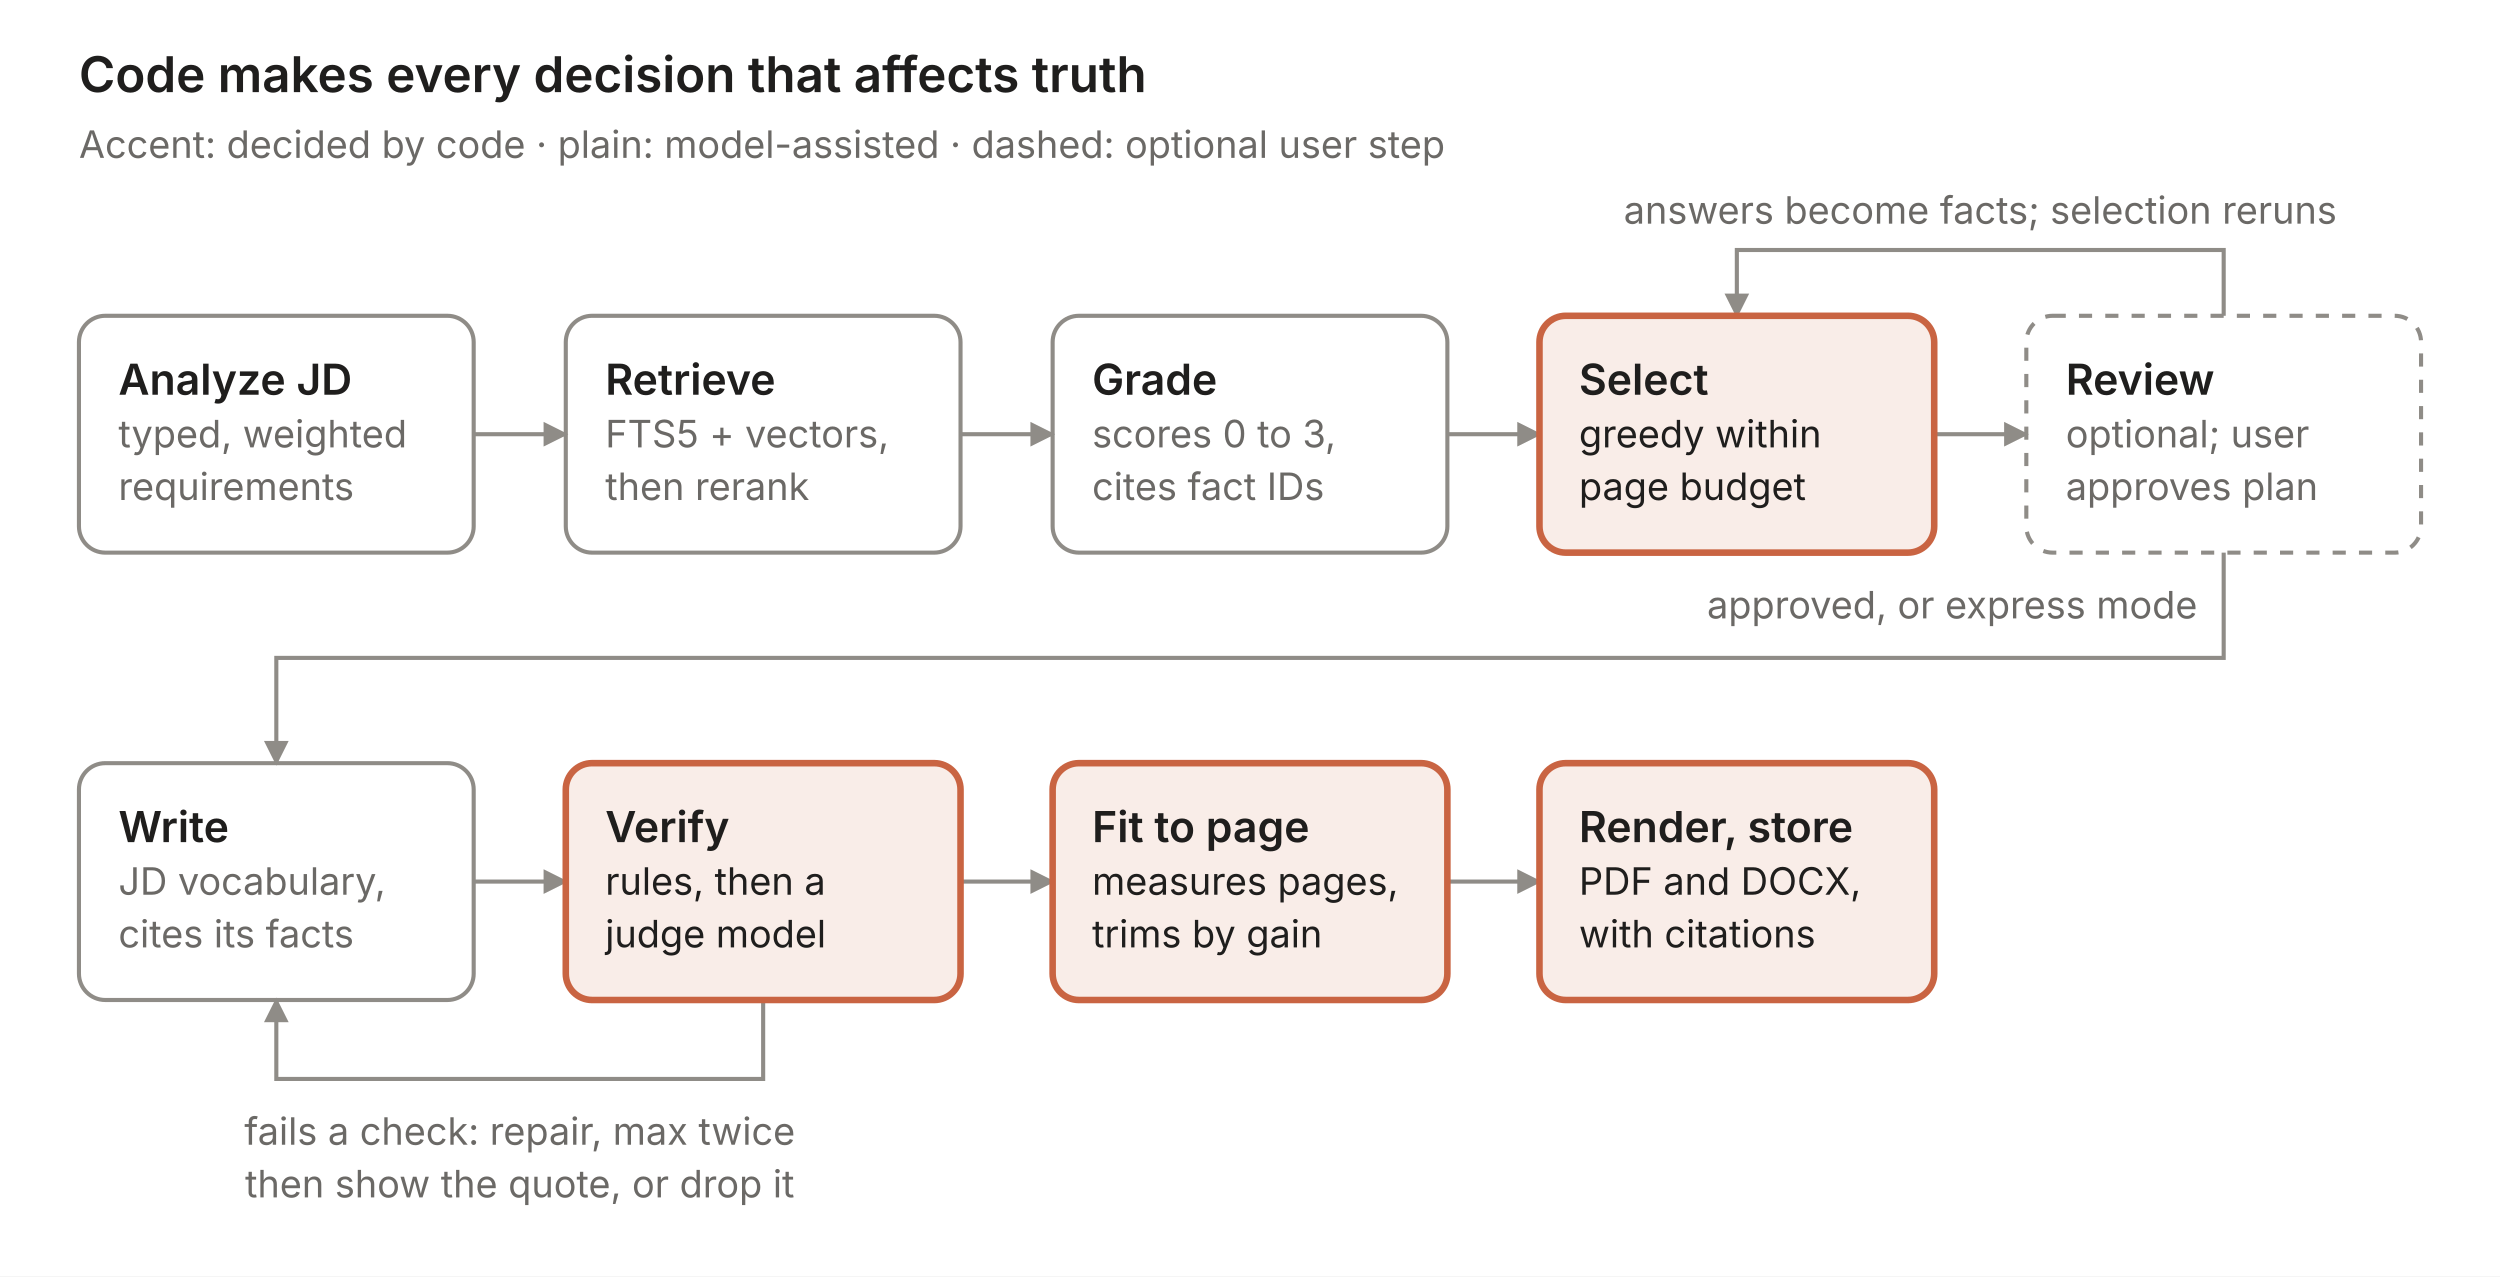
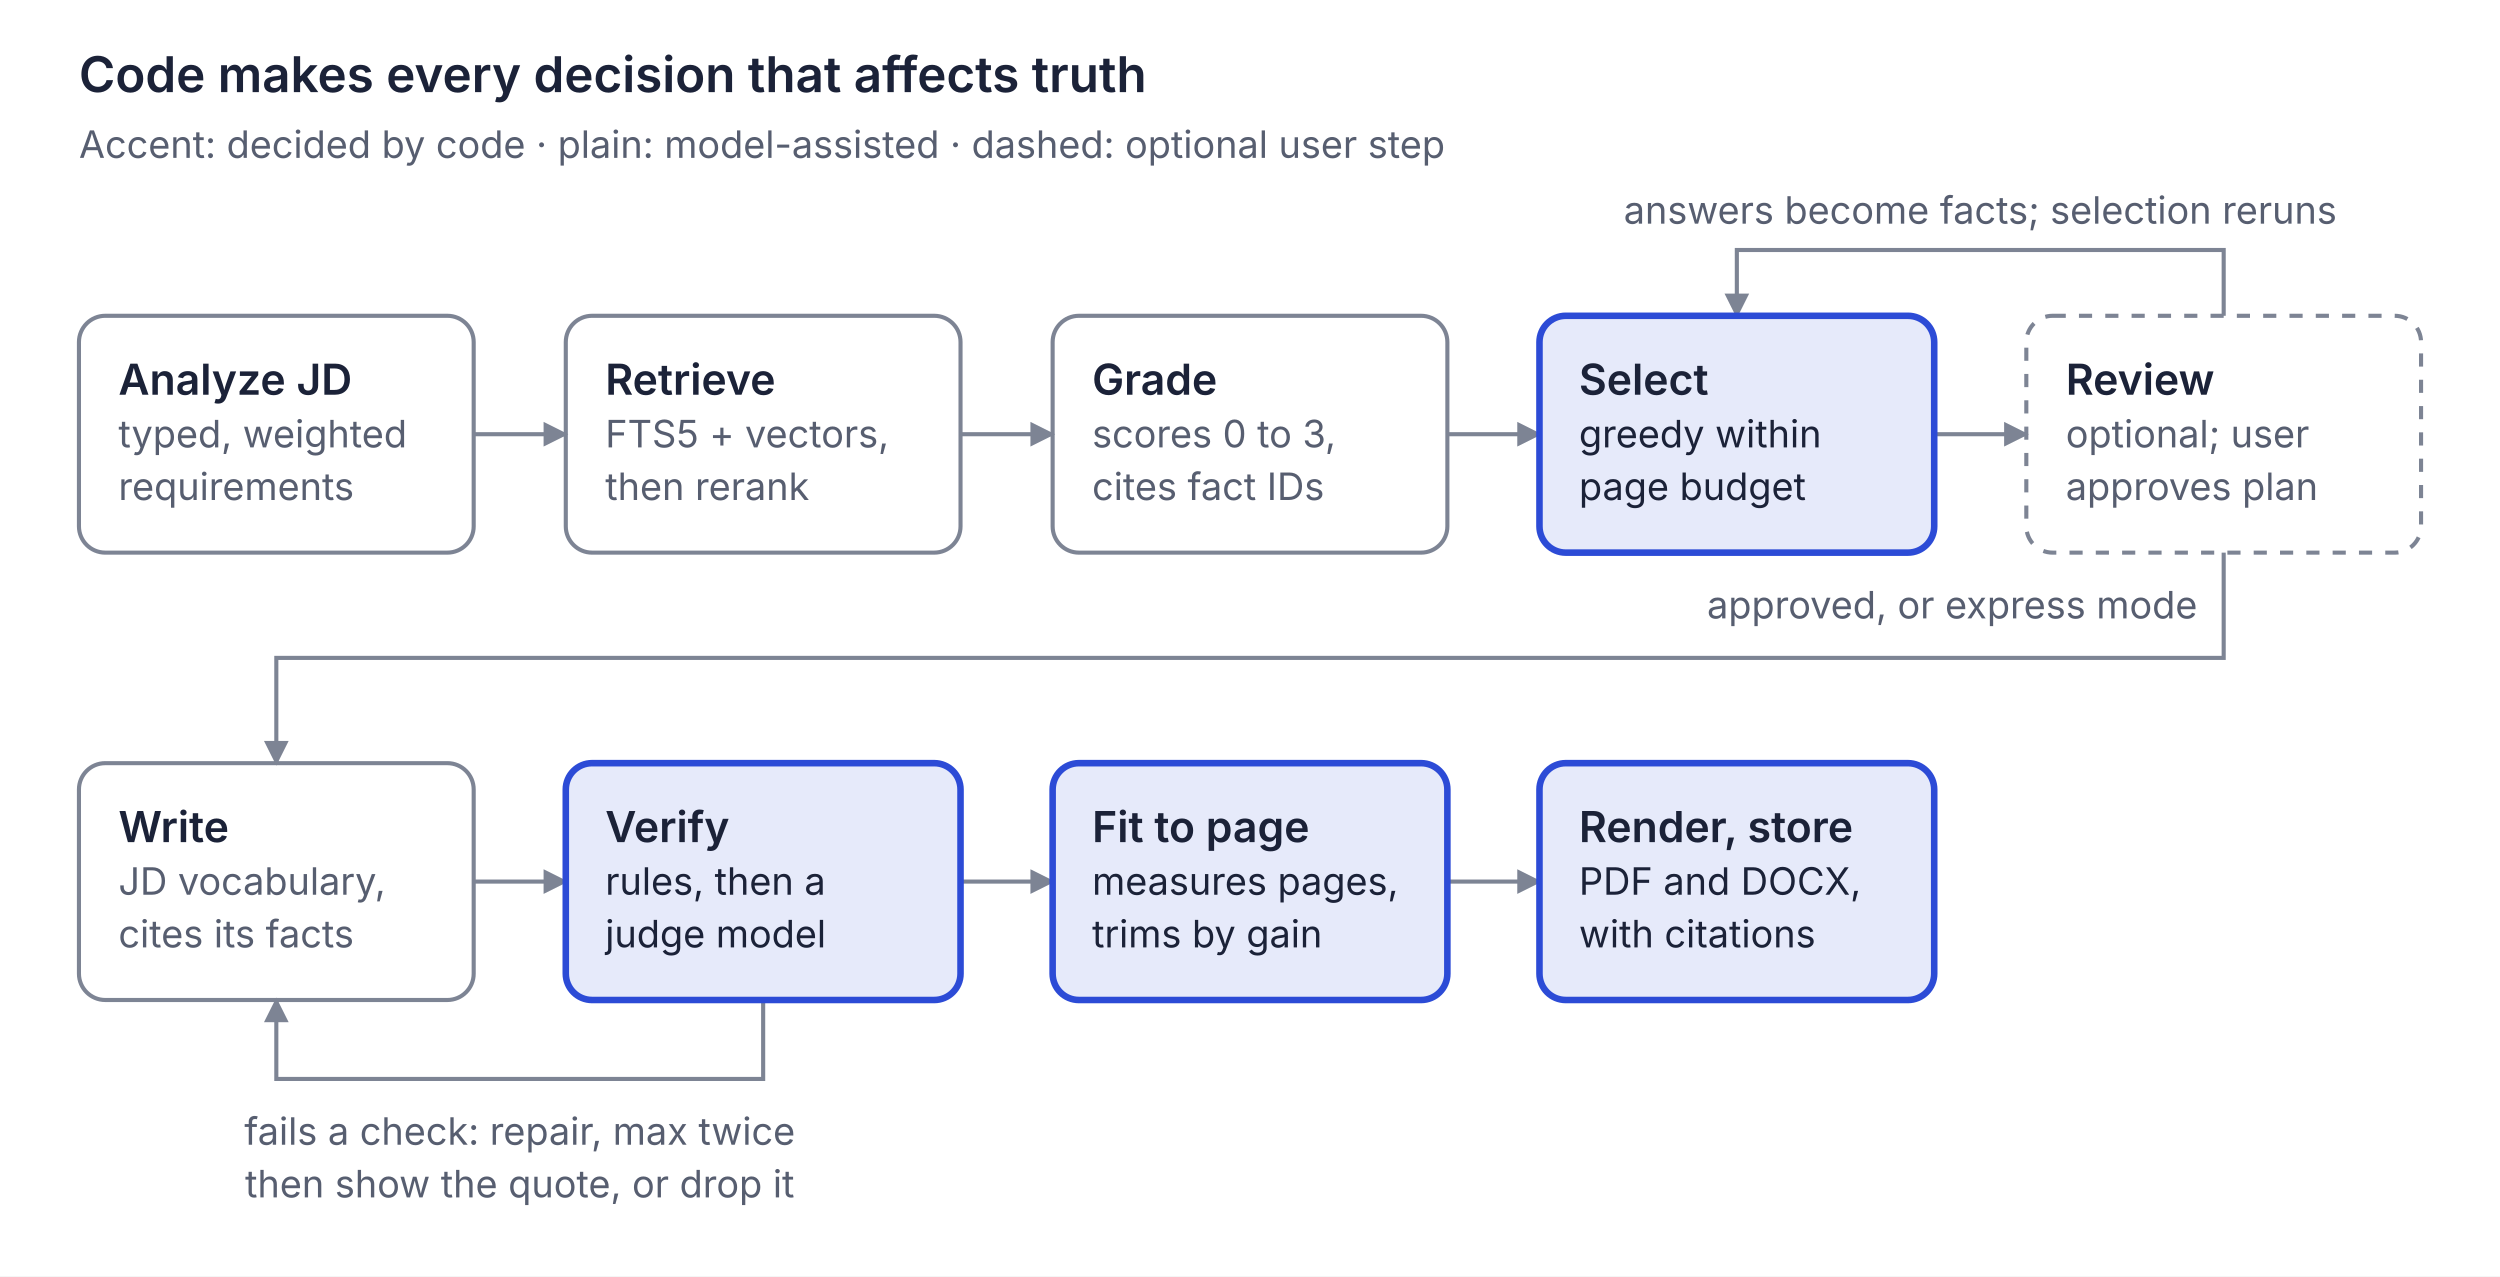
- <svg xmlns="http://www.w3.org/2000/svg" viewBox="0 0 760 388" role="img" aria-label="Code makes every decision that affects truth" font-size="13" font-family="Inter, -apple-system, 'Segoe UI', Helvetica, Arial, sans-serif">
+ <svg xmlns="http://www.w3.org/2000/svg" viewBox="0 0 760 388" role="img" aria-label="Code makes every decision that affects truth" font-size="13" font-family="'Schibsted Grotesk', Inter, -apple-system, 'Segoe UI', Helvetica, Arial, sans-serif">
  <defs>
    <marker id="pipe-arrow" viewBox="0 0 10 10" refX="9" refY="5" markerWidth="6" markerHeight="6" orient="auto-start-reverse">
-       <path d="M0 0L10 5L0 10z" fill="#8f8c87" />
+       <path d="M0 0L10 5L0 10z" fill="#7d8494" />
    </marker>
  </defs>
  <rect x="0" y="0" width="760" height="388" fill="#ffffff" />
-   <text x="24" y="28" font-size="15" font-weight="600" fill="#1f1e1d">Code makes every decision that affects truth</text>
-   <text x="24" y="48" font-size="11.5" fill="#6b6966">Accent: decided by code · plain: model-assisted · dashed: optional user step</text>
-   <g fill="none" stroke="#8f8c87" stroke-width="1.25">
+   <text x="24" y="28" font-size="15" font-weight="600" fill="#1b2238">Code makes every decision that affects truth</text>
+   <text x="24" y="48" font-size="11.5" fill="#575e70">Accent: decided by code · plain: model-assisted · dashed: optional user step</text>
+   <g fill="none" stroke="#7d8494" stroke-width="1.25">
    <path d="M144 132H172" marker-end="url(#pipe-arrow)" />
    <path d="M292 132H320" marker-end="url(#pipe-arrow)" />
    <path d="M440 132H468" marker-end="url(#pipe-arrow)" />
    <path d="M588 132H616" marker-end="url(#pipe-arrow)" />
    <path d="M676 96V76H528V96" marker-end="url(#pipe-arrow)" />
    <path d="M676 168V200H84V232" marker-end="url(#pipe-arrow)" />
    <path d="M144 268H172" marker-end="url(#pipe-arrow)" />
    <path d="M292 268H320" marker-end="url(#pipe-arrow)" />
    <path d="M440 268H468" marker-end="url(#pipe-arrow)" />
    <path d="M232 304V328H84V304" marker-end="url(#pipe-arrow)" />
  </g>
  <g>
-     <rect x="24" y="96" width="120" height="72" rx="8" fill="none" fill-opacity="1" stroke="#8f8c87" stroke-width="1.25" stroke-dasharray="none" />
-     <text x="36" y="120" font-weight="600" fill="#1f1e1d">Analyze JD</text>
-     <text x="36" y="136" font-size="11.5" fill="#6b6966">typed, weighted</text>
-     <text x="36" y="152" font-size="11.5" fill="#6b6966">requirements</text>
+     <rect x="24" y="96" width="120" height="72" rx="8" fill="none" fill-opacity="1" stroke="#7d8494" stroke-width="1.25" stroke-dasharray="none" />
+     <text x="36" y="120" font-weight="600" fill="#1b2238">Analyze JD</text>
+     <text x="36" y="136" font-size="11.5" fill="#575e70">typed, weighted</text>
+     <text x="36" y="152" font-size="11.5" fill="#575e70">requirements</text>
  </g>
  <g>
-     <rect x="172" y="96" width="120" height="72" rx="8" fill="none" fill-opacity="1" stroke="#8f8c87" stroke-width="1.25" stroke-dasharray="none" />
-     <text x="184" y="120" font-weight="600" fill="#1f1e1d">Retrieve</text>
-     <text x="184" y="136" font-size="11.5" fill="#6b6966">FTS5 + vectors,</text>
-     <text x="184" y="152" font-size="11.5" fill="#6b6966">then rerank</text>
+     <rect x="172" y="96" width="120" height="72" rx="8" fill="none" fill-opacity="1" stroke="#7d8494" stroke-width="1.25" stroke-dasharray="none" />
+     <text x="184" y="120" font-weight="600" fill="#1b2238">Retrieve</text>
+     <text x="184" y="136" font-size="11.5" fill="#575e70">FTS5 + vectors,</text>
+     <text x="184" y="152" font-size="11.5" fill="#575e70">then rerank</text>
  </g>
  <g>
-     <rect x="320" y="96" width="120" height="72" rx="8" fill="none" fill-opacity="1" stroke="#8f8c87" stroke-width="1.25" stroke-dasharray="none" />
-     <text x="332" y="120" font-weight="600" fill="#1f1e1d">Grade</text>
-     <text x="332" y="136" font-size="11.5" fill="#6b6966">scores 0 to 3,</text>
-     <text x="332" y="152" font-size="11.5" fill="#6b6966">cites fact IDs</text>
+     <rect x="320" y="96" width="120" height="72" rx="8" fill="none" fill-opacity="1" stroke="#7d8494" stroke-width="1.25" stroke-dasharray="none" />
+     <text x="332" y="120" font-weight="600" fill="#1b2238">Grade</text>
+     <text x="332" y="136" font-size="11.5" fill="#575e70">scores 0 to 3,</text>
+     <text x="332" y="152" font-size="11.5" fill="#575e70">cites fact IDs</text>
  </g>
  <g>
-     <rect x="468" y="96" width="120" height="72" rx="8" fill="#c96442" fill-opacity="0.12" stroke="#c96442" stroke-width="2" stroke-dasharray="none" />
-     <text x="480" y="120" font-weight="600" fill="#1f1e1d">Select</text>
-     <text x="480" y="136" font-size="11.5" fill="#1f1e1d">greedy within</text>
-     <text x="480" y="152" font-size="11.5" fill="#1f1e1d">page budget</text>
+     <rect x="468" y="96" width="120" height="72" rx="8" fill="#2c4bd6" fill-opacity="0.12" stroke="#2c4bd6" stroke-width="2" stroke-dasharray="none" />
+     <text x="480" y="120" font-weight="600" fill="#1b2238">Select</text>
+     <text x="480" y="136" font-size="11.5" fill="#1b2238">greedy within</text>
+     <text x="480" y="152" font-size="11.5" fill="#1b2238">page budget</text>
  </g>
  <g>
-     <rect x="616" y="96" width="120" height="72" rx="8" fill="none" fill-opacity="1" stroke="#8f8c87" stroke-width="1.25" stroke-dasharray="4 4" />
-     <text x="628" y="120" font-weight="600" fill="#1f1e1d">Review</text>
-     <text x="628" y="136" font-size="11.5" fill="#6b6966">optional; user</text>
-     <text x="628" y="152" font-size="11.5" fill="#6b6966">approves plan</text>
+     <rect x="616" y="96" width="120" height="72" rx="8" fill="none" fill-opacity="1" stroke="#7d8494" stroke-width="1.25" stroke-dasharray="4 4" />
+     <text x="628" y="120" font-weight="600" fill="#1b2238">Review</text>
+     <text x="628" y="136" font-size="11.5" fill="#575e70">optional; user</text>
+     <text x="628" y="152" font-size="11.5" fill="#575e70">approves plan</text>
  </g>
  <g>
-     <rect x="24" y="232" width="120" height="72" rx="8" fill="none" fill-opacity="1" stroke="#8f8c87" stroke-width="1.25" stroke-dasharray="none" />
-     <text x="36" y="256" font-weight="600" fill="#1f1e1d">Write</text>
-     <text x="36" y="272" font-size="11.5" fill="#6b6966">JD vocabulary,</text>
-     <text x="36" y="288" font-size="11.5" fill="#6b6966">cites its facts</text>
+     <rect x="24" y="232" width="120" height="72" rx="8" fill="none" fill-opacity="1" stroke="#7d8494" stroke-width="1.25" stroke-dasharray="none" />
+     <text x="36" y="256" font-weight="600" fill="#1b2238">Write</text>
+     <text x="36" y="272" font-size="11.5" fill="#575e70">JD vocabulary,</text>
+     <text x="36" y="288" font-size="11.5" fill="#575e70">cites its facts</text>
  </g>
  <g>
-     <rect x="172" y="232" width="120" height="72" rx="8" fill="#c96442" fill-opacity="0.12" stroke="#c96442" stroke-width="2" stroke-dasharray="none" />
-     <text x="184" y="256" font-weight="600" fill="#1f1e1d">Verify</text>
-     <text x="184" y="272" font-size="11.5" fill="#1f1e1d">rules, then a</text>
-     <text x="184" y="288" font-size="11.5" fill="#1f1e1d">judge model</text>
+     <rect x="172" y="232" width="120" height="72" rx="8" fill="#2c4bd6" fill-opacity="0.12" stroke="#2c4bd6" stroke-width="2" stroke-dasharray="none" />
+     <text x="184" y="256" font-weight="600" fill="#1b2238">Verify</text>
+     <text x="184" y="272" font-size="11.5" fill="#1b2238">rules, then a</text>
+     <text x="184" y="288" font-size="11.5" fill="#1b2238">judge model</text>
  </g>
  <g>
-     <rect x="320" y="232" width="120" height="72" rx="8" fill="#c96442" fill-opacity="0.12" stroke="#c96442" stroke-width="2" stroke-dasharray="none" />
-     <text x="332" y="256" font-weight="600" fill="#1f1e1d">Fit to page</text>
-     <text x="332" y="272" font-size="11.5" fill="#1f1e1d">measures pages,</text>
-     <text x="332" y="288" font-size="11.5" fill="#1f1e1d">trims by gain</text>
+     <rect x="320" y="232" width="120" height="72" rx="8" fill="#2c4bd6" fill-opacity="0.12" stroke="#2c4bd6" stroke-width="2" stroke-dasharray="none" />
+     <text x="332" y="256" font-weight="600" fill="#1b2238">Fit to page</text>
+     <text x="332" y="272" font-size="11.5" fill="#1b2238">measures pages,</text>
+     <text x="332" y="288" font-size="11.5" fill="#1b2238">trims by gain</text>
  </g>
  <g>
-     <rect x="468" y="232" width="120" height="72" rx="8" fill="#c96442" fill-opacity="0.12" stroke="#c96442" stroke-width="2" stroke-dasharray="none" />
-     <text x="480" y="256" font-weight="600" fill="#1f1e1d">Render, store</text>
-     <text x="480" y="272" font-size="11.5" fill="#1f1e1d">PDF and DOCX,</text>
-     <text x="480" y="288" font-size="11.5" fill="#1f1e1d">with citations</text>
+     <rect x="468" y="232" width="120" height="72" rx="8" fill="#2c4bd6" fill-opacity="0.12" stroke="#2c4bd6" stroke-width="2" stroke-dasharray="none" />
+     <text x="480" y="256" font-weight="600" fill="#1b2238">Render, store</text>
+     <text x="480" y="272" font-size="11.5" fill="#1b2238">PDF and DOCX,</text>
+     <text x="480" y="288" font-size="11.5" fill="#1b2238">with citations</text>
  </g>
  <g>
-     <text x="602" y="68" text-anchor="middle" font-size="11.5" fill="#6b6966">answers become facts; selection reruns</text>
-     <text x="668" y="188" text-anchor="end" font-size="11.5" fill="#6b6966">approved, or express mode</text>
-     <text x="158" y="348" text-anchor="middle" font-size="11.5" fill="#6b6966">fails a check: repair, max twice</text>
-     <text x="158" y="364" text-anchor="middle" font-size="11.5" fill="#6b6966">then show the quote, or drop it</text>
+     <text x="602" y="68" text-anchor="middle" font-size="11.5" fill="#575e70">answers become facts; selection reruns</text>
+     <text x="668" y="188" text-anchor="end" font-size="11.5" fill="#575e70">approved, or express mode</text>
+     <text x="158" y="348" text-anchor="middle" font-size="11.5" fill="#575e70">fails a check: repair, max twice</text>
+     <text x="158" y="364" text-anchor="middle" font-size="11.5" fill="#575e70">then show the quote, or drop it</text>
  </g>
</svg>
